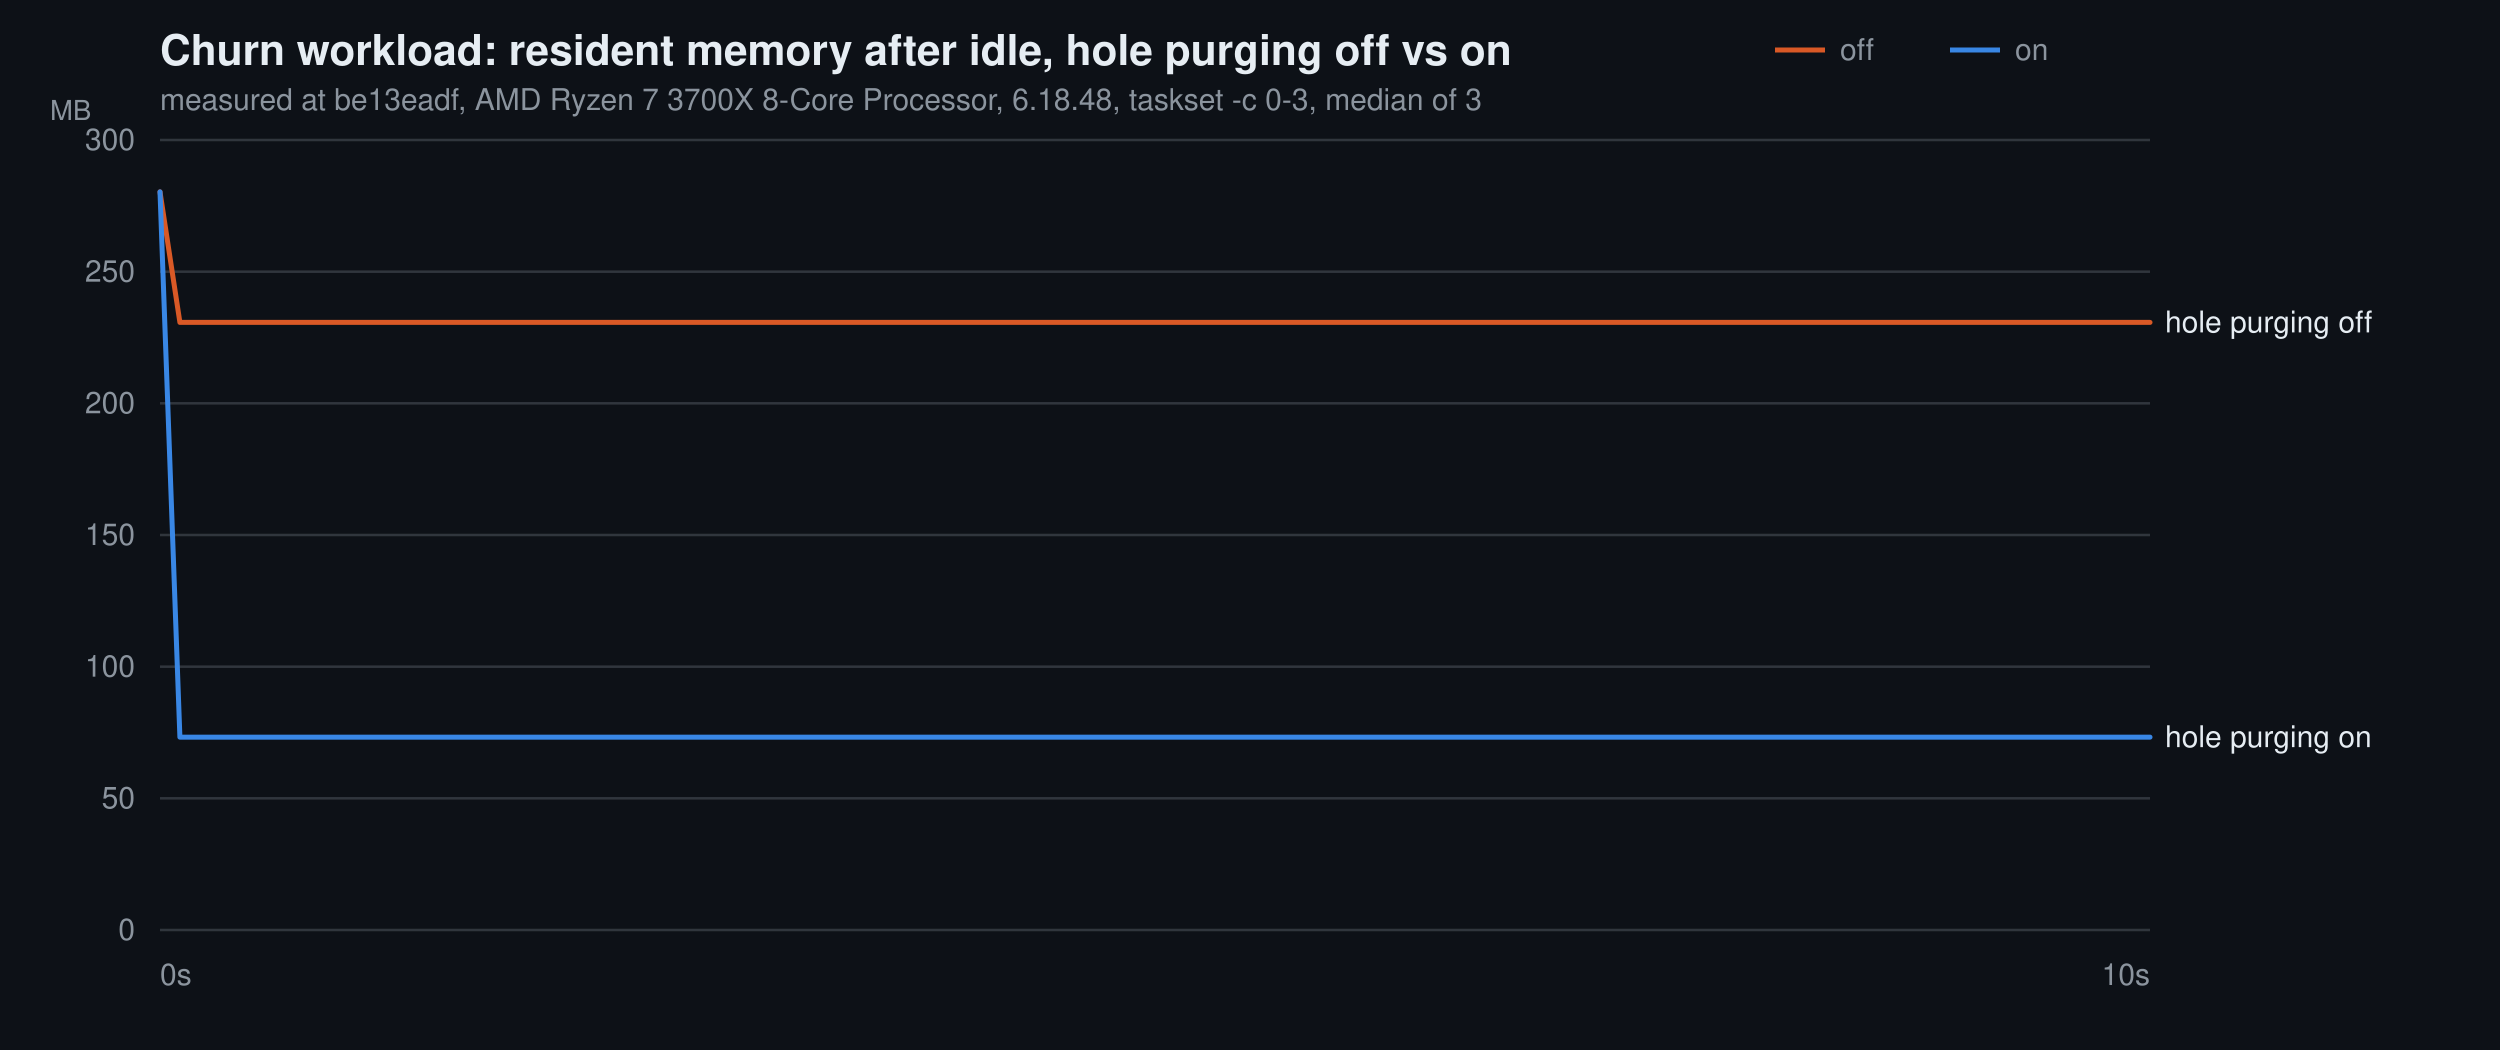
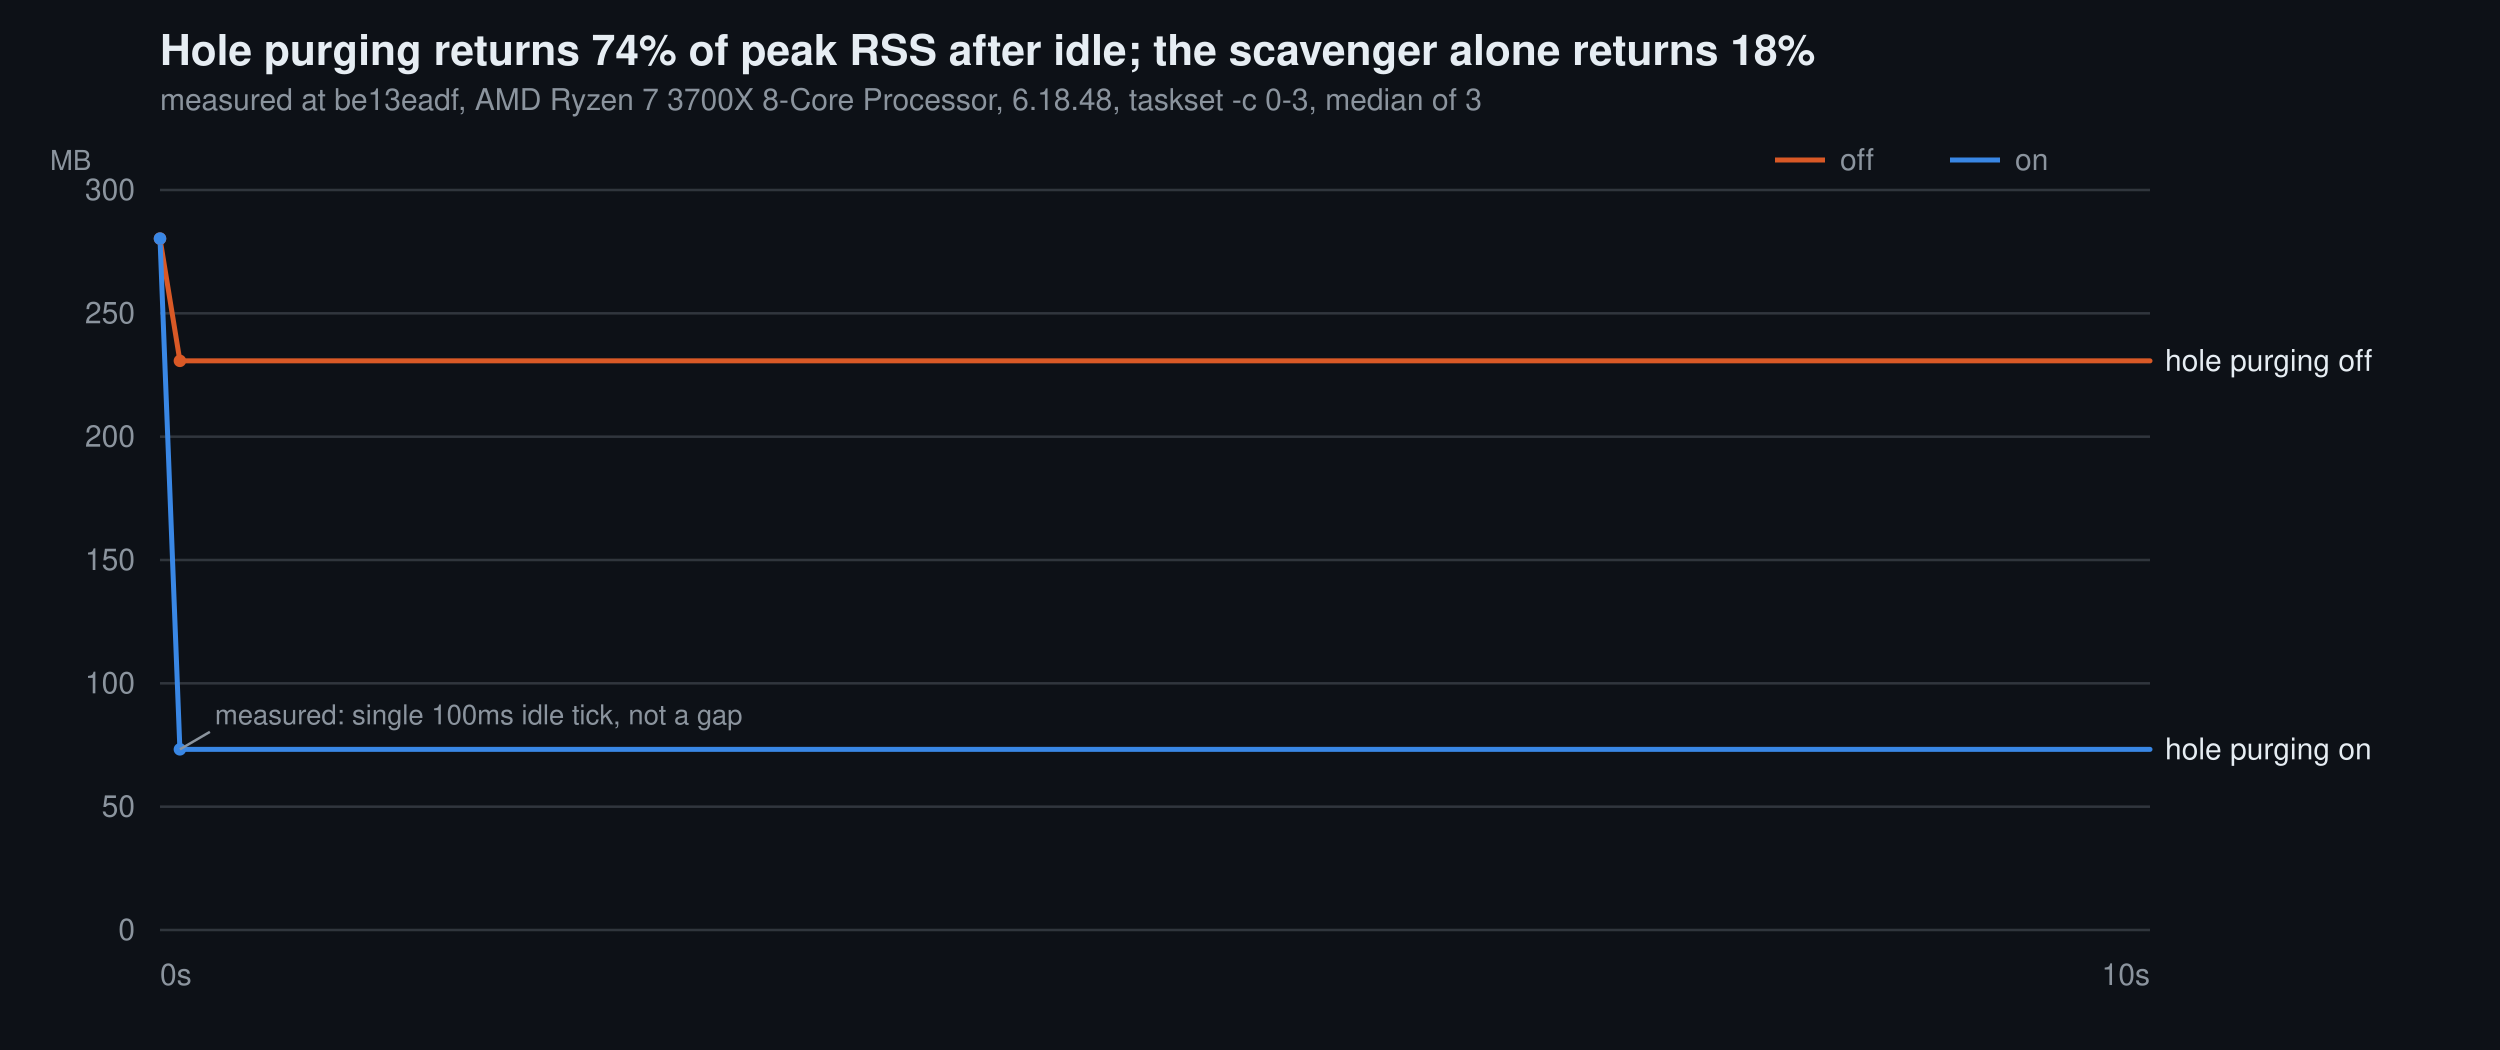
- <svg xmlns="http://www.w3.org/2000/svg" viewBox="0 0 1000 420" width="1000" height="420" role="img" aria-label="Resident memory: churn workload, hole purging off vs on">
+ <svg xmlns="http://www.w3.org/2000/svg" viewBox="0 0 1000 420" width="1000" height="420" role="img" aria-label="Hole purging returns 74% of peak RSS after idle; the scavenger alone returns 18%">
  <rect width="1000" height="420" fill="#0d1117" />
  <g font-family="-apple-system,BlinkMacSystemFont,Segoe UI,Helvetica,Arial,sans-serif">
-     <text x="64" y="26" font-size="17" font-weight="600" fill="#e6edf3">Churn workload: resident memory after idle, hole purging off vs on</text>
+     <text x="64" y="26" font-size="17" font-weight="600" fill="#e6edf3">Hole purging returns 74% of peak RSS after idle; the scavenger alone returns 18%</text>
    <text x="64" y="44" font-size="12" fill="#8b949e">measured at be13eadf, AMD Ryzen 7 3700X 8-Core Processor, 6.18.48, taskset -c 0-3, median of 3</text>
    <line x1="64" y1="372.00" x2="860" y2="372.00" stroke="#30363d" stroke-width="1" />
    <text x="54" y="376.00" font-size="12" text-anchor="end" fill="#8b949e">0</text>
-     <line x1="64" y1="319.33" x2="860" y2="319.33" stroke="#30363d" stroke-width="1" />
-     <text x="54" y="323.33" font-size="12" text-anchor="end" fill="#8b949e">50</text>
-     <line x1="64" y1="266.67" x2="860" y2="266.67" stroke="#30363d" stroke-width="1" />
-     <text x="54" y="270.67" font-size="12" text-anchor="end" fill="#8b949e">100</text>
-     <line x1="64" y1="214.00" x2="860" y2="214.00" stroke="#30363d" stroke-width="1" />
-     <text x="54" y="218.00" font-size="12" text-anchor="end" fill="#8b949e">150</text>
-     <line x1="64" y1="161.33" x2="860" y2="161.33" stroke="#30363d" stroke-width="1" />
-     <text x="54" y="165.33" font-size="12" text-anchor="end" fill="#8b949e">200</text>
-     <line x1="64" y1="108.67" x2="860" y2="108.67" stroke="#30363d" stroke-width="1" />
-     <text x="54" y="112.67" font-size="12" text-anchor="end" fill="#8b949e">250</text>
-     <line x1="64" y1="56.00" x2="860" y2="56.00" stroke="#30363d" stroke-width="1" />
-     <text x="54" y="60.00" font-size="12" text-anchor="end" fill="#8b949e">300</text>
-     <text x="20" y="48.00" font-size="11" fill="#8b949e">MB</text>
+     <line x1="64" y1="322.67" x2="860" y2="322.67" stroke="#30363d" stroke-width="1" />
+     <text x="54" y="326.67" font-size="12" text-anchor="end" fill="#8b949e">50</text>
+     <line x1="64" y1="273.33" x2="860" y2="273.33" stroke="#30363d" stroke-width="1" />
+     <text x="54" y="277.33" font-size="12" text-anchor="end" fill="#8b949e">100</text>
+     <line x1="64" y1="224.00" x2="860" y2="224.00" stroke="#30363d" stroke-width="1" />
+     <text x="54" y="228.00" font-size="12" text-anchor="end" fill="#8b949e">150</text>
+     <line x1="64" y1="174.67" x2="860" y2="174.67" stroke="#30363d" stroke-width="1" />
+     <text x="54" y="178.67" font-size="12" text-anchor="end" fill="#8b949e">200</text>
+     <line x1="64" y1="125.33" x2="860" y2="125.33" stroke="#30363d" stroke-width="1" />
+     <text x="54" y="129.33" font-size="12" text-anchor="end" fill="#8b949e">250</text>
+     <line x1="64" y1="76.00" x2="860" y2="76.00" stroke="#30363d" stroke-width="1" />
+     <text x="54" y="80.00" font-size="12" text-anchor="end" fill="#8b949e">300</text>
+     <text x="20" y="68.00" font-size="11" fill="#8b949e">MB</text>
    <text x="64.00" y="394.00" font-size="12" text-anchor="start" fill="#8b949e">0s</text>
    <text x="860.00" y="394.00" font-size="12" text-anchor="end" fill="#8b949e">10s</text>
-     <path d="M 64.00 76.75 L 71.96 128.96 L 79.92 128.96 L 87.88 128.96 L 95.84 128.96 L 103.80 128.96 L 111.76 128.96 L 119.72 128.96 L 127.68 128.96 L 135.64 128.96 L 143.60 128.96 L 151.56 128.96 L 159.52 128.96 L 167.48 128.96 L 175.44 128.96 L 183.40 128.96 L 191.36 128.96 L 199.32 128.96 L 207.28 128.96 L 215.24 128.96 L 223.20 128.96 L 231.16 128.96 L 239.12 128.96 L 247.08 128.96 L 255.04 128.96 L 263.00 128.96 L 270.96 128.96 L 278.92 128.96 L 286.88 128.96 L 294.84 128.96 L 302.80 128.96 L 310.76 128.96 L 318.72 128.96 L 326.68 128.96 L 334.64 128.96 L 342.60 128.96 L 350.56 128.96 L 358.52 128.96 L 366.48 128.96 L 374.44 128.96 L 382.40 128.96 L 390.36 128.96 L 398.32 128.96 L 406.28 128.96 L 414.24 128.96 L 422.20 128.96 L 430.16 128.96 L 438.12 128.96 L 446.08 128.96 L 454.04 128.96 L 462.00 128.96 L 469.96 128.96 L 477.92 128.96 L 485.88 128.96 L 493.84 128.96 L 501.80 128.96 L 509.76 128.96 L 517.72 128.96 L 525.68 128.96 L 533.64 128.96 L 541.60 128.96 L 549.56 128.96 L 557.52 128.96 L 565.48 128.96 L 573.44 128.96 L 581.40 128.96 L 589.36 128.96 L 597.32 128.96 L 605.28 128.96 L 613.24 128.96 L 621.20 128.96 L 629.16 128.96 L 637.12 128.96 L 645.08 128.96 L 653.04 128.96 L 661.00 128.96 L 668.96 128.96 L 676.92 128.96 L 684.88 128.96 L 692.84 128.96 L 700.80 128.96 L 708.76 128.96 L 716.72 128.96 L 724.68 128.96 L 732.64 128.96 L 740.60 128.96 L 748.56 128.96 L 756.52 128.96 L 764.48 128.96 L 772.44 128.96 L 780.40 128.96 L 788.36 128.96 L 796.32 128.96 L 804.28 128.96 L 812.24 128.96 L 820.20 128.96 L 828.16 128.96 L 836.12 128.96 L 844.08 128.96 L 852.04 128.96 L 860.00 128.96" fill="none" stroke="#d95926" stroke-width="2" stroke-linejoin="round" stroke-linecap="round" />
-     <path d="M 64.00 76.76 L 71.96 294.86 L 79.92 294.86 L 87.88 294.86 L 95.84 294.86 L 103.80 294.86 L 111.76 294.86 L 119.72 294.86 L 127.68 294.86 L 135.64 294.86 L 143.60 294.86 L 151.56 294.86 L 159.52 294.86 L 167.48 294.86 L 175.44 294.86 L 183.40 294.86 L 191.36 294.86 L 199.32 294.86 L 207.28 294.86 L 215.24 294.86 L 223.20 294.86 L 231.16 294.86 L 239.12 294.86 L 247.08 294.86 L 255.04 294.86 L 263.00 294.86 L 270.96 294.86 L 278.92 294.86 L 286.88 294.86 L 294.84 294.86 L 302.80 294.86 L 310.76 294.86 L 318.72 294.86 L 326.68 294.86 L 334.64 294.86 L 342.60 294.86 L 350.56 294.86 L 358.52 294.86 L 366.48 294.86 L 374.44 294.86 L 382.40 294.86 L 390.36 294.86 L 398.32 294.86 L 406.28 294.86 L 414.24 294.86 L 422.20 294.86 L 430.16 294.86 L 438.12 294.86 L 446.08 294.86 L 454.04 294.86 L 462.00 294.86 L 469.96 294.86 L 477.92 294.86 L 485.88 294.86 L 493.84 294.86 L 501.80 294.86 L 509.76 294.86 L 517.72 294.86 L 525.68 294.86 L 533.64 294.86 L 541.60 294.86 L 549.56 294.86 L 557.52 294.86 L 565.48 294.86 L 573.44 294.86 L 581.40 294.86 L 589.36 294.86 L 597.32 294.86 L 605.28 294.86 L 613.24 294.86 L 621.20 294.86 L 629.16 294.86 L 637.12 294.86 L 645.08 294.86 L 653.04 294.86 L 661.00 294.86 L 668.96 294.86 L 676.92 294.86 L 684.88 294.86 L 692.84 294.86 L 700.80 294.86 L 708.76 294.86 L 716.72 294.86 L 724.68 294.86 L 732.64 294.86 L 740.60 294.86 L 748.56 294.86 L 756.52 294.86 L 764.48 294.86 L 772.44 294.86 L 780.40 294.86 L 788.36 294.86 L 796.32 294.86 L 804.28 294.86 L 812.24 294.86 L 820.20 294.86 L 828.16 294.86 L 836.12 294.86 L 844.08 294.86 L 852.04 294.86 L 860.00 294.86" fill="none" stroke="#3987e5" stroke-width="2" stroke-linejoin="round" stroke-linecap="round" />
-     <text x="866.00" y="132.96" font-size="12" fill="#e6edf3">hole purging off</text>
-     <text x="866.00" y="298.86" font-size="12" fill="#e6edf3">hole purging on</text>
-     <line x1="710" y1="20" x2="730" y2="20" stroke="#d95926" stroke-width="2" />
-     <text x="736" y="24" font-size="12" fill="#8b949e">off</text>
-     <line x1="780" y1="20" x2="800" y2="20" stroke="#3987e5" stroke-width="2" />
-     <text x="806" y="24" font-size="12" fill="#8b949e">on</text>
+     <path d="M 64.00 95.44 L 71.96 144.34 L 79.92 144.34 L 87.88 144.34 L 95.84 144.34 L 103.80 144.34 L 111.76 144.34 L 119.72 144.34 L 127.68 144.34 L 135.64 144.34 L 143.60 144.34 L 151.56 144.34 L 159.52 144.34 L 167.48 144.34 L 175.44 144.34 L 183.40 144.34 L 191.36 144.34 L 199.32 144.34 L 207.28 144.34 L 215.24 144.34 L 223.20 144.34 L 231.16 144.34 L 239.12 144.34 L 247.08 144.34 L 255.04 144.34 L 263.00 144.34 L 270.96 144.34 L 278.92 144.34 L 286.88 144.34 L 294.84 144.34 L 302.80 144.34 L 310.76 144.34 L 318.72 144.34 L 326.68 144.34 L 334.64 144.34 L 342.60 144.34 L 350.56 144.34 L 358.52 144.34 L 366.48 144.34 L 374.44 144.34 L 382.40 144.34 L 390.36 144.34 L 398.32 144.34 L 406.28 144.34 L 414.24 144.34 L 422.20 144.34 L 430.16 144.34 L 438.12 144.34 L 446.08 144.34 L 454.04 144.34 L 462.00 144.34 L 469.96 144.34 L 477.92 144.34 L 485.88 144.34 L 493.84 144.34 L 501.80 144.34 L 509.76 144.34 L 517.72 144.34 L 525.68 144.34 L 533.64 144.34 L 541.60 144.34 L 549.56 144.34 L 557.52 144.34 L 565.48 144.34 L 573.44 144.34 L 581.40 144.34 L 589.36 144.34 L 597.32 144.34 L 605.28 144.34 L 613.24 144.34 L 621.20 144.34 L 629.16 144.34 L 637.12 144.34 L 645.08 144.34 L 653.04 144.34 L 661.00 144.34 L 668.96 144.34 L 676.92 144.34 L 684.88 144.34 L 692.84 144.34 L 700.80 144.34 L 708.76 144.34 L 716.72 144.34 L 724.68 144.34 L 732.64 144.34 L 740.60 144.34 L 748.56 144.34 L 756.52 144.34 L 764.48 144.34 L 772.44 144.34 L 780.40 144.34 L 788.36 144.34 L 796.32 144.34 L 804.28 144.34 L 812.24 144.34 L 820.20 144.34 L 828.16 144.34 L 836.12 144.34 L 844.08 144.34 L 852.04 144.34 L 860.00 144.34" fill="none" stroke="#d95926" stroke-width="2" stroke-linejoin="round" stroke-linecap="round" />
+     <path d="M 64.00 95.44 L 71.96 299.74 L 79.92 299.74 L 87.88 299.74 L 95.84 299.74 L 103.80 299.74 L 111.76 299.74 L 119.72 299.74 L 127.68 299.74 L 135.64 299.74 L 143.60 299.74 L 151.56 299.74 L 159.52 299.74 L 167.48 299.74 L 175.44 299.74 L 183.40 299.74 L 191.36 299.74 L 199.32 299.74 L 207.28 299.74 L 215.24 299.74 L 223.20 299.74 L 231.16 299.74 L 239.12 299.74 L 247.08 299.74 L 255.04 299.74 L 263.00 299.74 L 270.96 299.74 L 278.92 299.74 L 286.88 299.74 L 294.84 299.74 L 302.80 299.74 L 310.76 299.74 L 318.72 299.74 L 326.68 299.74 L 334.64 299.74 L 342.60 299.74 L 350.56 299.74 L 358.52 299.74 L 366.48 299.74 L 374.44 299.74 L 382.40 299.74 L 390.36 299.74 L 398.32 299.74 L 406.28 299.74 L 414.24 299.74 L 422.20 299.74 L 430.16 299.74 L 438.12 299.74 L 446.08 299.74 L 454.04 299.74 L 462.00 299.74 L 469.96 299.74 L 477.92 299.74 L 485.88 299.74 L 493.84 299.74 L 501.80 299.74 L 509.76 299.74 L 517.72 299.74 L 525.68 299.74 L 533.64 299.74 L 541.60 299.74 L 549.56 299.74 L 557.52 299.74 L 565.48 299.74 L 573.44 299.74 L 581.40 299.74 L 589.36 299.74 L 597.32 299.74 L 605.28 299.74 L 613.24 299.74 L 621.20 299.74 L 629.16 299.74 L 637.12 299.74 L 645.08 299.74 L 653.04 299.74 L 661.00 299.74 L 668.96 299.74 L 676.92 299.74 L 684.88 299.74 L 692.84 299.74 L 700.80 299.74 L 708.76 299.74 L 716.72 299.74 L 724.68 299.74 L 732.64 299.74 L 740.60 299.74 L 748.56 299.74 L 756.52 299.74 L 764.48 299.74 L 772.44 299.74 L 780.40 299.74 L 788.36 299.74 L 796.32 299.74 L 804.28 299.74 L 812.24 299.74 L 820.20 299.74 L 828.16 299.74 L 836.12 299.74 L 844.08 299.74 L 852.04 299.74 L 860.00 299.74" fill="none" stroke="#3987e5" stroke-width="2" stroke-linejoin="round" stroke-linecap="round" />
+     <circle cx="64.00" cy="95.44" r="2.5" fill="#d95926" />
+     <circle cx="71.96" cy="144.34" r="2.5" fill="#d95926" />
+     <circle cx="64.00" cy="95.44" r="2.5" fill="#3987e5" />
+     <circle cx="71.96" cy="299.74" r="2.5" fill="#3987e5" />
+     <line x1="71.96" y1="299.74" x2="83.96" y2="292.74" stroke="#8b949e" stroke-width="1" />
+     <text x="85.96" y="289.74" font-size="11" fill="#8b949e">measured: single 100ms idle tick, not a gap</text>
+     <text x="866.00" y="148.34" font-size="12" fill="#e6edf3">hole purging off</text>
+     <text x="866.00" y="303.74" font-size="12" fill="#e6edf3">hole purging on</text>
+     <line x1="710" y1="64" x2="730" y2="64" stroke="#d95926" stroke-width="2" />
+     <text x="736" y="68" font-size="12" fill="#8b949e">off</text>
+     <line x1="780" y1="64" x2="800" y2="64" stroke="#3987e5" stroke-width="2" />
+     <text x="806" y="68" font-size="12" fill="#8b949e">on</text>
  </g>
</svg>
